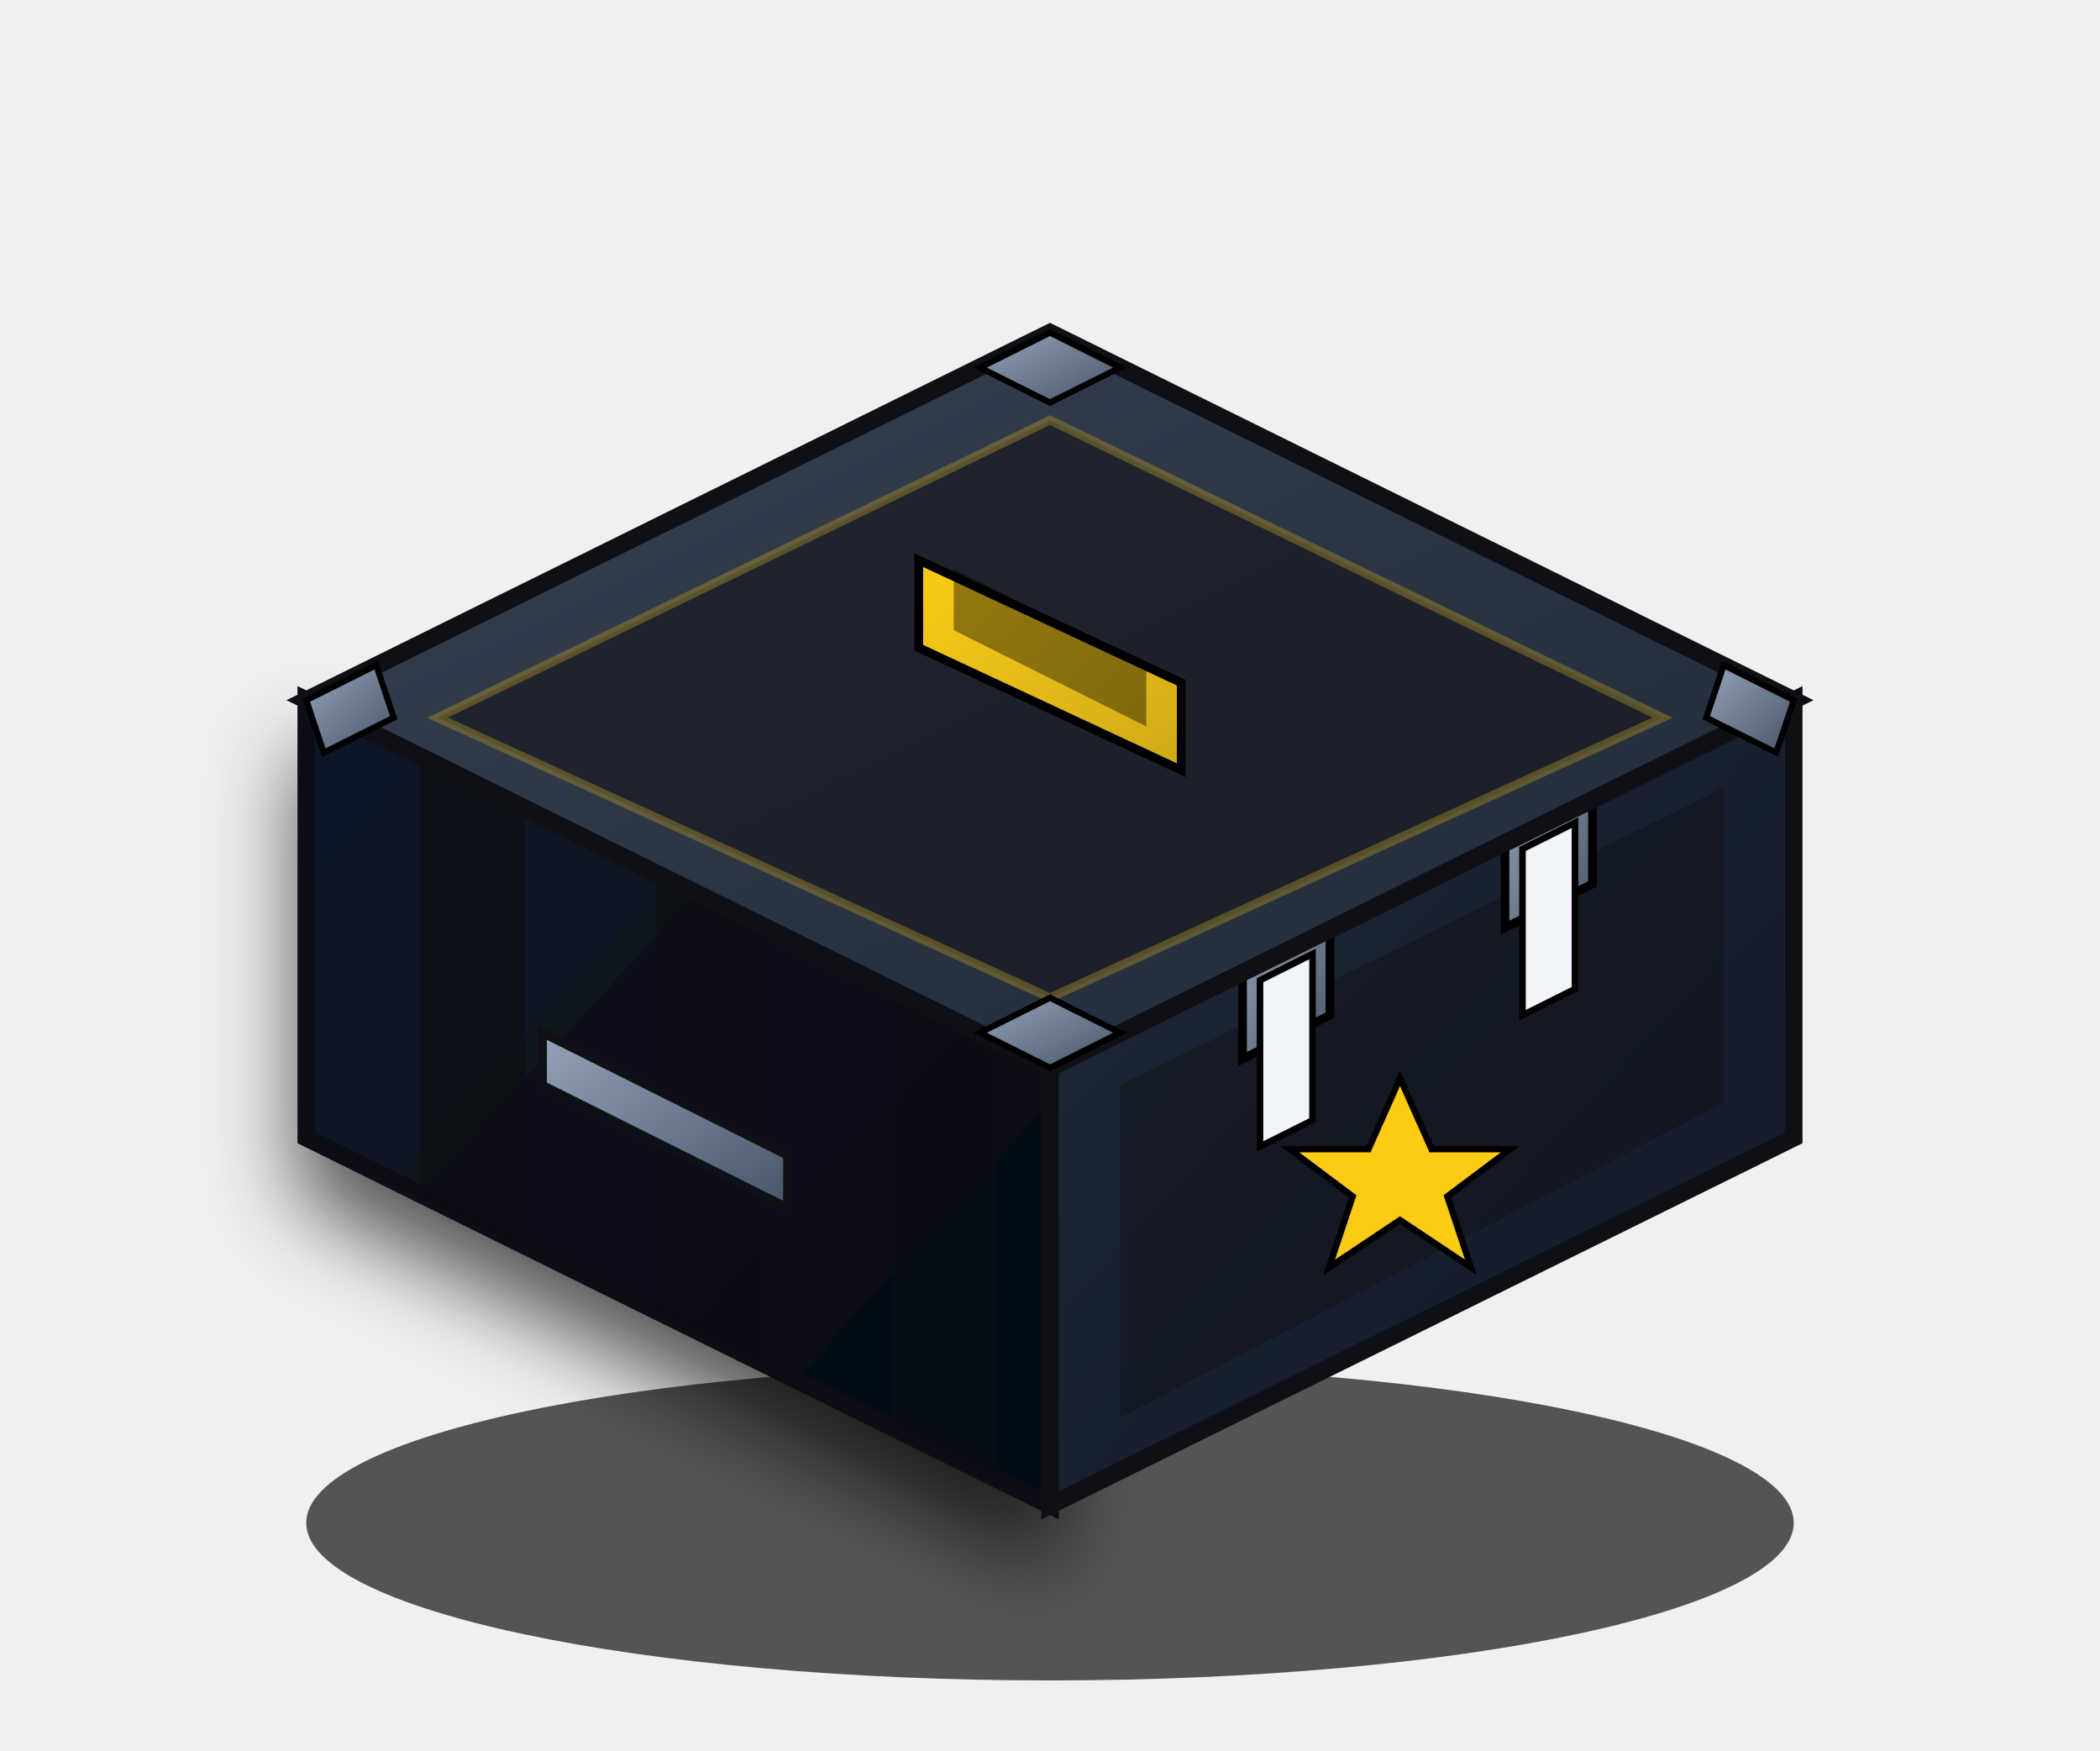
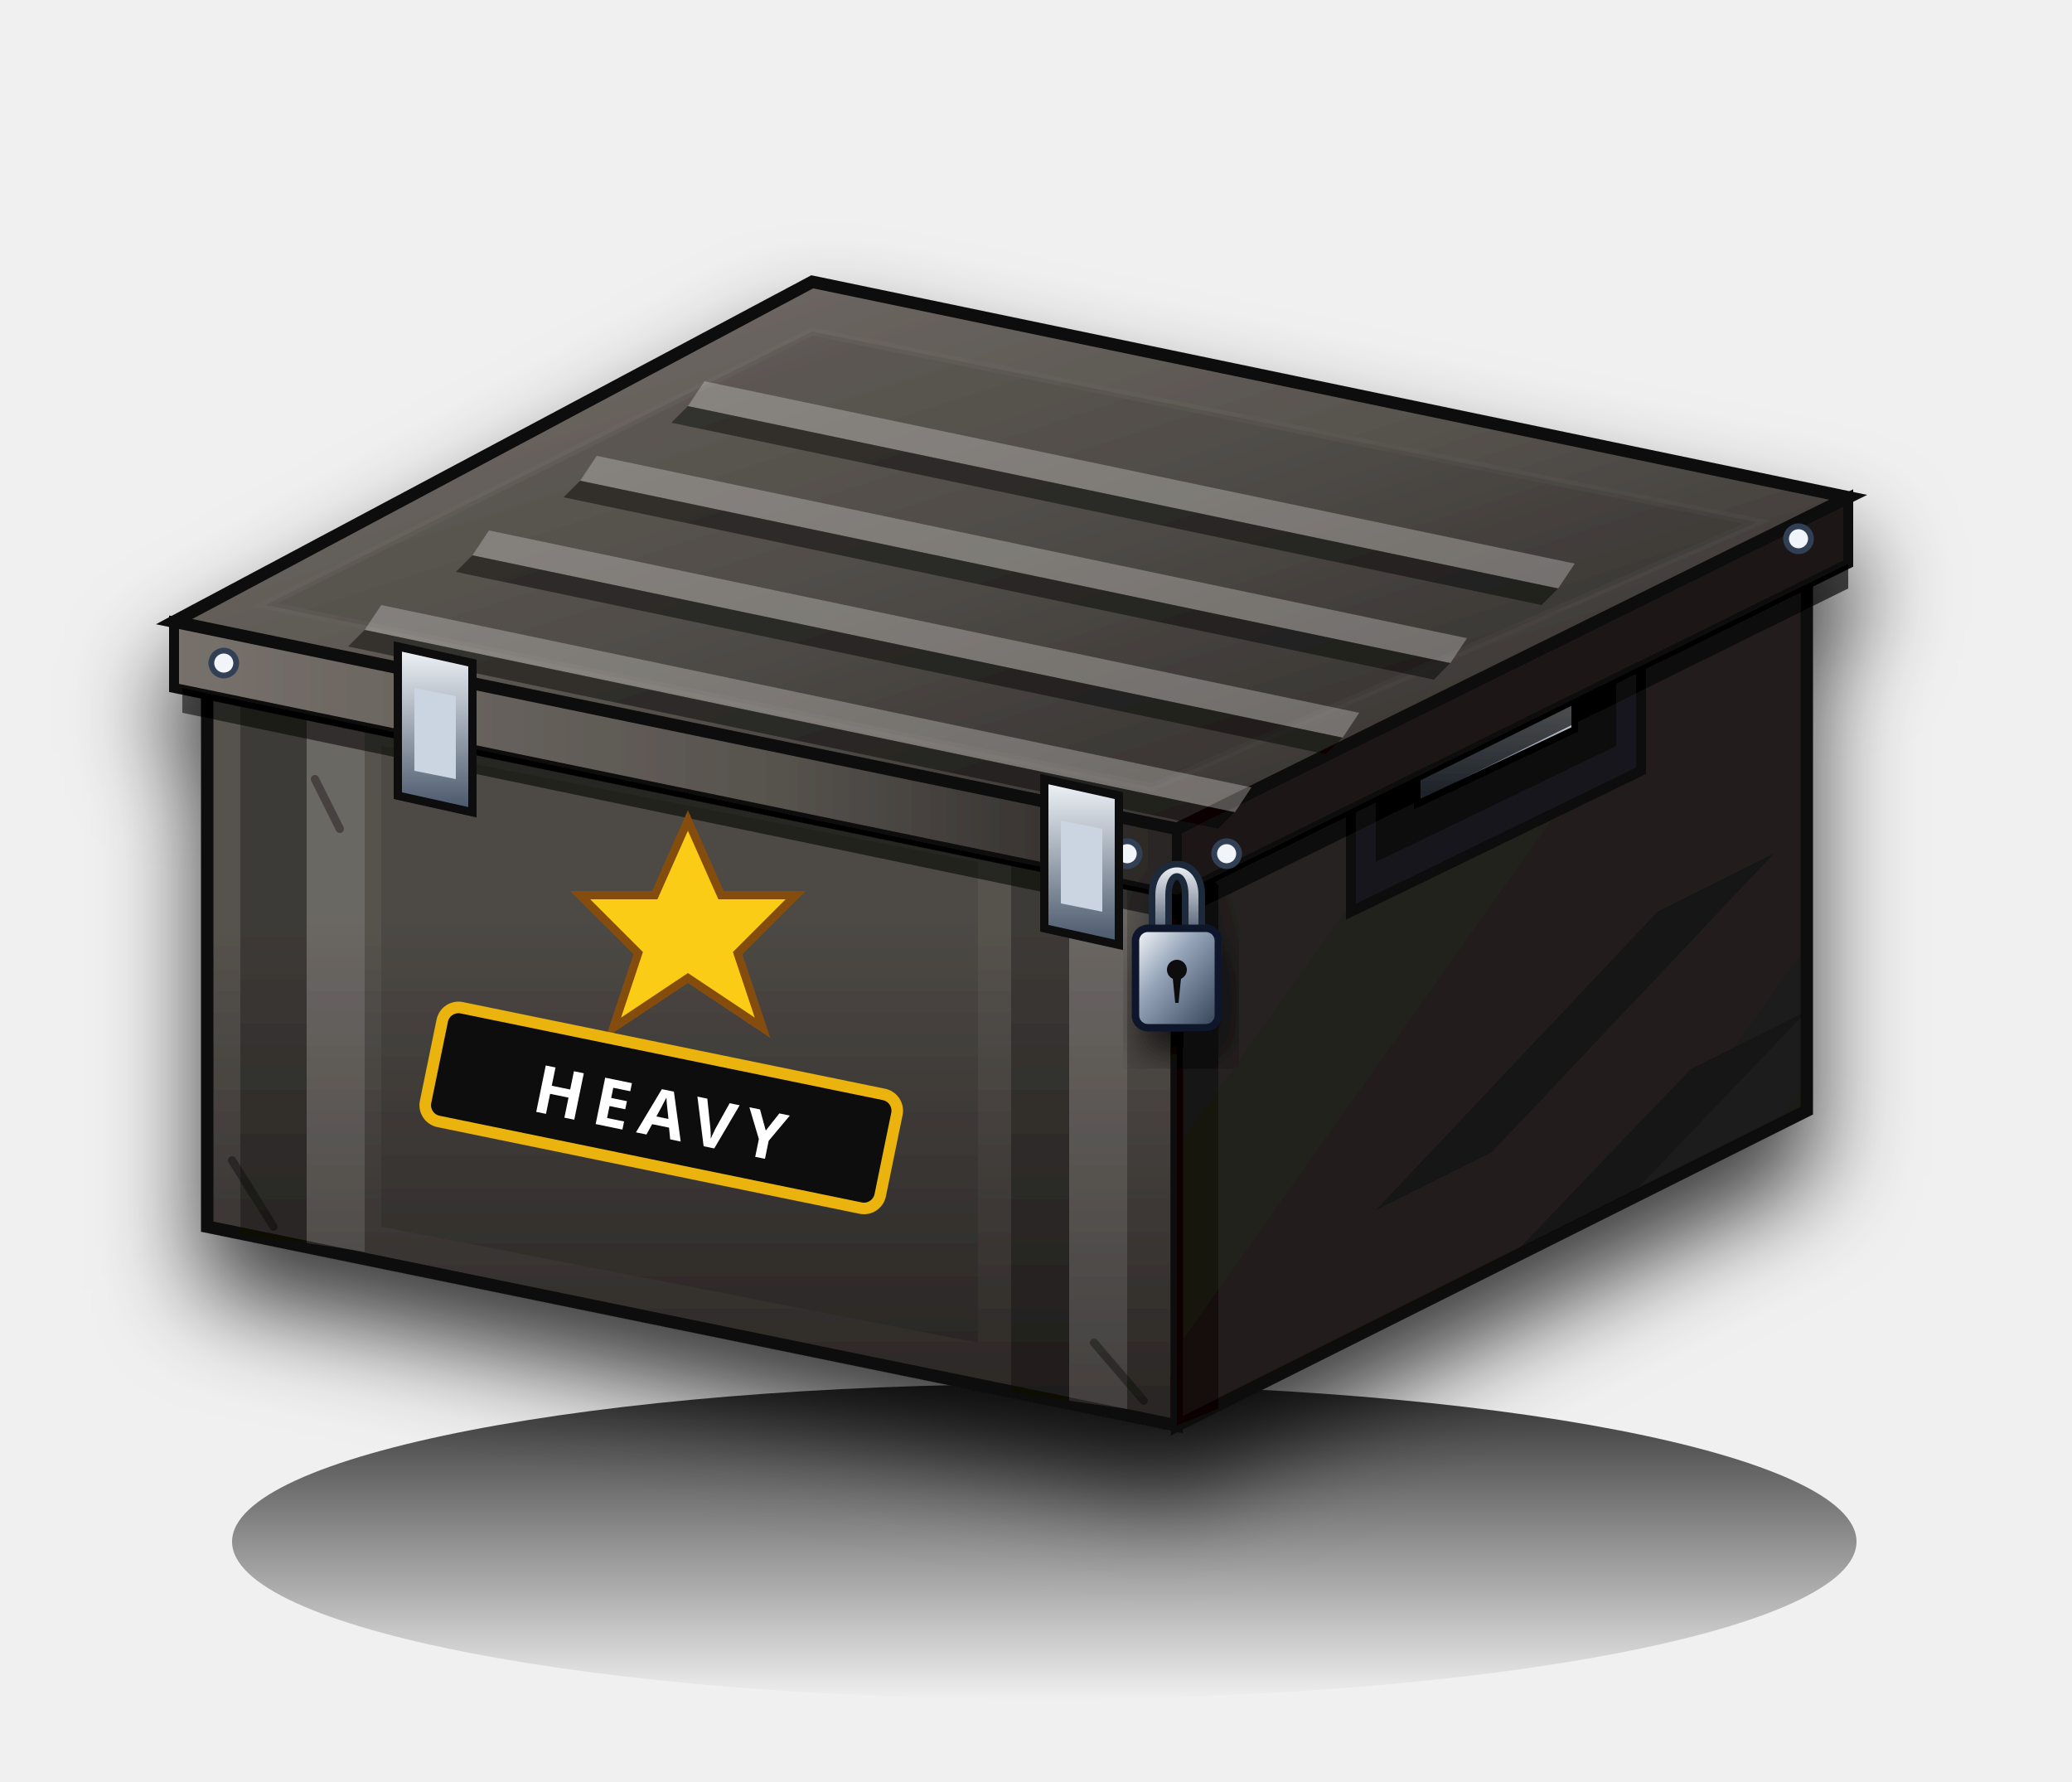
- <svg xmlns="http://www.w3.org/2000/svg" viewBox="0 0 240 200" width="100%" height="100%">
+ <svg xmlns="http://www.w3.org/2000/svg" viewBox="0 0 250 215" width="100%" height="100%">
  <defs>
-     <linearGradient id="topG" x1="0%" y1="0%" x2="100%" y2="100%">
-       <stop offset="0%" stop-color="#374151" />
-       <stop offset="100%" stop-color="#1f2937" />
+     <linearGradient id="groundG_jf3edz" x1="0%" y1="0%" x2="0%" y2="100%">
+       <stop offset="0%" stop-color="#000000" stop-opacity="0.8" />
+       <stop offset="100%" stop-color="#000000" stop-opacity="0" />
    </linearGradient>
-     <linearGradient id="leftG" x1="0%" y1="0%" x2="100%" y2="100%">
-       <stop offset="0%" stop-color="#111827" />
-       <stop offset="100%" stop-color="#030712" />
+     <linearGradient id="topG_jf3edz" x1="0%" y1="0%" x2="100%" y2="100%">
+       <stop offset="0%" stop-color="#78716c" />
+       <stop offset="50%" stop-color="#57534e" />
+       <stop offset="100%" stop-color="#292524" />
    </linearGradient>
-     <linearGradient id="rightG" x1="0%" y1="0%" x2="100%" y2="100%">
-       <stop offset="0%" stop-color="#1f2937" />
-       <stop offset="100%" stop-color="#111827" />
+     <linearGradient id="frontG_jf3edz" x1="0%" y1="0%" x2="0%" y2="100%">
+       <stop offset="0%" stop-color="#57534e" />
+       <stop offset="35%" stop-color="#57534e" />
+       <stop offset="100%" stop-color="#292524" />
    </linearGradient>
-     <linearGradient id="accentG" x1="0%" y1="0%" x2="100%" y2="100%">
-       <stop offset="0%" stop-color="#facc15" />
-       <stop offset="100%" stop-color="#facc15" stop-opacity="0.8" />
+     <linearGradient id="sideG_jf3edz" x1="0%" y1="0%" x2="100%" y2="100%">
+       <stop offset="0%" stop-color="#292524" />
+       <stop offset="100%" stop-color="#1c1917" />
    </linearGradient>
-     <linearGradient id="metalG" x1="0%" y1="0%" x2="100%" y2="100%">
-       <stop offset="0%" stop-color="#94a3b8" />
+     <linearGradient id="rimG_jf3edz" x1="0%" y1="0%" x2="100%" y2="0%">
+       <stop offset="0%" stop-color="#78716c" />
+       <stop offset="60%" stop-color="#57534e" />
+       <stop offset="100%" stop-color="#292524" />
+     </linearGradient>
+     <linearGradient id="padlockG_jf3edz" x1="0%" y1="0%" x2="100%" y2="100%">
+       <stop offset="0%" stop-color="#f8fafc" />
+       <stop offset="40%" stop-color="#94a3b8" />
+       <stop offset="100%" stop-color="#334155" />
+     </linearGradient>
+     <linearGradient id="steelG_jf3edz" x1="0%" y1="0%" x2="0%" y2="100%">
+       <stop offset="0%" stop-color="#f1f5f9" />
      <stop offset="100%" stop-color="#475569" />
    </linearGradient>
-     <filter id="shadow" x="-20%" y="-20%" width="140%" height="140%">
-       <feDropShadow dx="0" dy="6" stdDeviation="5" flood-color="#000" flood-opacity="0.65" />
+     <filter id="softShad_jf3edz" x="-30%" y="-30%" width="160%" height="160%">
+       <feDropShadow dx="0" dy="7" stdDeviation="6" flood-color="#000000" flood-opacity="0.75" />
+     </filter>
+     <filter id="lockShad_jf3edz" x="-25%" y="-25%" width="150%" height="150%">
+       <feDropShadow dx="1" dy="3" stdDeviation="2" flood-color="#000000" flood-opacity="0.65" />
    </filter>
  </defs>
-   <ellipse cx="120" cy="174" rx="85" ry="18" fill="#000000" opacity="0.65" />
-   <polygon points="35,80 120,122 120,172 35,130" fill="url(#leftG)" stroke="#0f1015" stroke-width="2" filter="url(#shadow)" />
-   <polygon points="48,87 60,93 60,143 48,137" fill="#0c0d12" opacity="0.6" />
-   <polygon points="75,100 87,106 87,156 75,150" fill="#0c0d12" opacity="0.6" />
-   <polygon points="102,113 114,119 114,169 102,163" fill="#0c0d12" opacity="0.6" />
-   <polygon points="62,118 90,132 90,138 62,124" fill="url(#metalG)" stroke="#0f1015" stroke-width="1" />
-   <polygon points="120,122 205,80 205,130 120,172" fill="url(#rightG)" stroke="#0f1015" stroke-width="2" />
-   <polygon points="128,124 197,90 197,126 128,162" fill="#0c0d12" opacity="0.4" />
-   <polygon points="142,108 152,103 152,116 142,121" fill="url(#metalG)" stroke="#000" stroke-width="1" />
-   <polygon points="144,112 150,109 150,128 144,131" fill="#f1f5f9" stroke="#000" stroke-width="0.75" />
-   <polygon points="172,93 182,88 182,101 172,106" fill="url(#metalG)" stroke="#000" stroke-width="1" />
-   <polygon points="174,97 180,94 180,113 174,116" fill="#f1f5f9" stroke="#000" stroke-width="0.75" />
-   <g transform="translate(160, 134) scale(0.9)">
-     <polygon points="0,-12 4,-3 14,-3 6,3 9,12 0,6 -9,12 -6,3 -14,-3 -4,-3" fill="#facc15" stroke="#000" stroke-width="0.8" />
+   <ellipse cx="126" cy="186" rx="98" ry="19" fill="url(#groundG_jf3edz)" />
+   <g filter="url(#softShad_jf3edz)">
+     <polygon points="25,78 142,102 142,172 25,148" fill="url(#frontG_jf3edz)" stroke="#0c0a09" stroke-width="1.5" />
+     <polygon points="29,81 37,83 37,150 29,149" fill="#000000" opacity="0.3" />
+     <polygon points="37,83 44,84 44,151 37,150" fill="#ffffff" opacity="0.12" />
+     <polygon points="122,100 129,101 129,169 122,168" fill="#000000" opacity="0.3" />
+     <polygon points="129,101 136,102 136,170 129,169" fill="#ffffff" opacity="0.12" />
+     <polygon points="46,90 118,104 118,162 46,148" fill="#000000" opacity="0.12" />
+     <path d="M 28,140 L 33,148 M 132,162 L 138,169 M 38,94 L 41,100" stroke="#000000" opacity="0.35" stroke-width="1" stroke-linecap="round" />
+     <polygon points="142,102 218,64 218,134 142,172" fill="url(#sideG_jf3edz)" stroke="#0c0a09" stroke-width="1.5" />
+     <polygon points="142,102 147,100 147,170 142,172" fill="#000000" opacity="0.45" />
+     <g opacity="0.45">
+       <polygon points="166,146 180,139 214,103 200,110" fill="#09090b" />
+       <polygon points="182,152 196,145 218,122 204,129" fill="#09090b" />
+     </g>
+     <polygon points="163,88 198,71 198,93 163,110" fill="#18181b" stroke="#09090b" stroke-width="1.2" />
+     <polygon points="166,90 195,76 195,90 166,104" fill="#09090b" />
+     <polygon points="171,92 190,83 190,88 171,97" fill="url(#steelG_jf3edz)" stroke="#000000" stroke-width="0.8" />
+     <polygon points="21,75 142,100 142,108 21,83" fill="url(#rimG_jf3edz)" stroke="#0c0a09" stroke-width="1.2" />
+     <polygon points="142,100 223,60 223,68 142,108" fill="#1c1917" stroke="#0c0a09" stroke-width="1.2" />
+     <polygon points="22,83 142,108 142,111 22,86" fill="#000000" opacity="0.55" />
+     <polygon points="142,108 223,68 223,71 142,111" fill="#000000" opacity="0.65" />
+     <polygon points="98,34 223,60 142,100 21,75" fill="url(#topG_jf3edz)" stroke="#0c0a09" stroke-width="1.5" />
+     <polygon points="98,40 212,63 139,95 32,73" fill="#000000" opacity="0.1" stroke="#ffffff" stroke-opacity="0.18" stroke-width="1" />
+     <polygon points="85,46 190,68 188,71 83,49" fill="#d6d3d1" opacity="0.35" />
+     <polygon points="83,49 188,71 186,73 81,51" fill="#000000" opacity="0.45" />
+     <polygon points="72,55 177,77 175,80 70,58" fill="#d6d3d1" opacity="0.35" />
+     <polygon points="70,58 175,80 173,82 68,60" fill="#000000" opacity="0.45" />
+     <polygon points="59,64 164,86 162,89 57,67" fill="#d6d3d1" opacity="0.35" />
+     <polygon points="57,67 162,89 160,91 55,69" fill="#000000" opacity="0.45" />
+     <polygon points="46,73 151,95 149,98 44,76" fill="#d6d3d1" opacity="0.35" />
+     <polygon points="44,76 149,98 147,100 42,78" fill="#000000" opacity="0.45" />
+     <circle cx="27" cy="80" r="1.5" fill="#f1f5f9" stroke="#334155" stroke-width="0.7" />
+     <circle cx="136" cy="103" r="1.5" fill="#f1f5f9" stroke="#334155" stroke-width="0.7" />
+     <circle cx="148" cy="103" r="1.5" fill="#f1f5f9" stroke="#334155" stroke-width="0.7" />
+     <circle cx="217" cy="65" r="1.5" fill="#f1f5f9" stroke="#334155" stroke-width="0.7" />
+     <polygon points="48,78 57,80 57,98 48,96" fill="url(#steelG_jf3edz)" stroke="#09090b" stroke-width="1" />
+     <polygon points="50,83 55,84 55,94 50,93" fill="#cbd5e1" />
+     <polygon points="126,94 135,96 135,114 126,112" fill="url(#steelG_jf3edz)" stroke="#09090b" stroke-width="1" />
+     <polygon points="128,99 133,100 133,110 128,109" fill="#cbd5e1" />
+     <g transform="translate(83, 118)">
+       <g transform="translate(0, -6)">
+         <polygon points="0,-13 4,-4 13,-4 6,3 9,12 0,6 -9,12 -6,3 -13,-4 -4,-4" fill="#facc15" stroke="#854d0e" stroke-width="1" />
+       </g>
+       <g transform="rotate(11.6) translate(0, 16)">
+         <rect x="-28" y="-7" width="56" height="14" rx="2" fill="#09090b" stroke="#eab308" stroke-width="1.4" />
+         <text x="0" y="3.5" font-family="'Impact', 'Arial Black', sans-serif" font-size="8" font-weight="900" fill="#ffffff" text-anchor="middle" letter-spacing="1.2">HEAVY</text>
+       </g>
+     </g>
+     <g transform="translate(136, 108)" filter="url(#lockShad_jf3edz)">
+       <path d="M 3,0 C 3,-5 9,-5 9,0 L 9,5 L 7,5 L 7,0 C 7,-3 5,-3 5,0 L 5,5 L 3,5 Z" fill="url(#steelG_jf3edz)" stroke="#1e293b" stroke-width="0.8" />
+       <rect x="1" y="4" width="10" height="12" rx="1.5" fill="url(#padlockG_jf3edz)" stroke="#0f172a" stroke-width="0.9" />
+       <circle cx="6" cy="9" r="1.2" fill="#09090b" />
+       <polygon points="5.4,9 6.6,9 6.2,13 5.8,13" fill="#09090b" />
+     </g>
  </g>
-   <polygon points="120,38 205,80 120,122 35,80" fill="url(#topG)" stroke="#0f1015" stroke-width="2" />
-   <polygon points="120,48 190,82 120,114 50,82" fill="#151720" opacity="0.65" stroke="#facc15" stroke-opacity="0.4" stroke-width="1" />
-   <polygon points="120,38 128,42 120,46 112,42" fill="url(#metalG)" stroke="#000" stroke-width="0.7" />
-   <polygon points="205,80 197,76 195,82 203,86" fill="url(#metalG)" stroke="#000" stroke-width="0.7" />
-   <polygon points="120,122 128,118 120,114 112,118" fill="url(#metalG)" stroke="#000" stroke-width="0.7" />
-   <polygon points="35,80 43,76 45,82 37,86" fill="url(#metalG)" stroke="#000" stroke-width="0.7" />
-   <polygon points="105,74 135,88 135,78 105,64" fill="url(#accentG)" stroke="#000" stroke-width="1" />
-   <polygon points="109,72 131,83 131,76 109,65" fill="#000" opacity="0.4" />
</svg>
